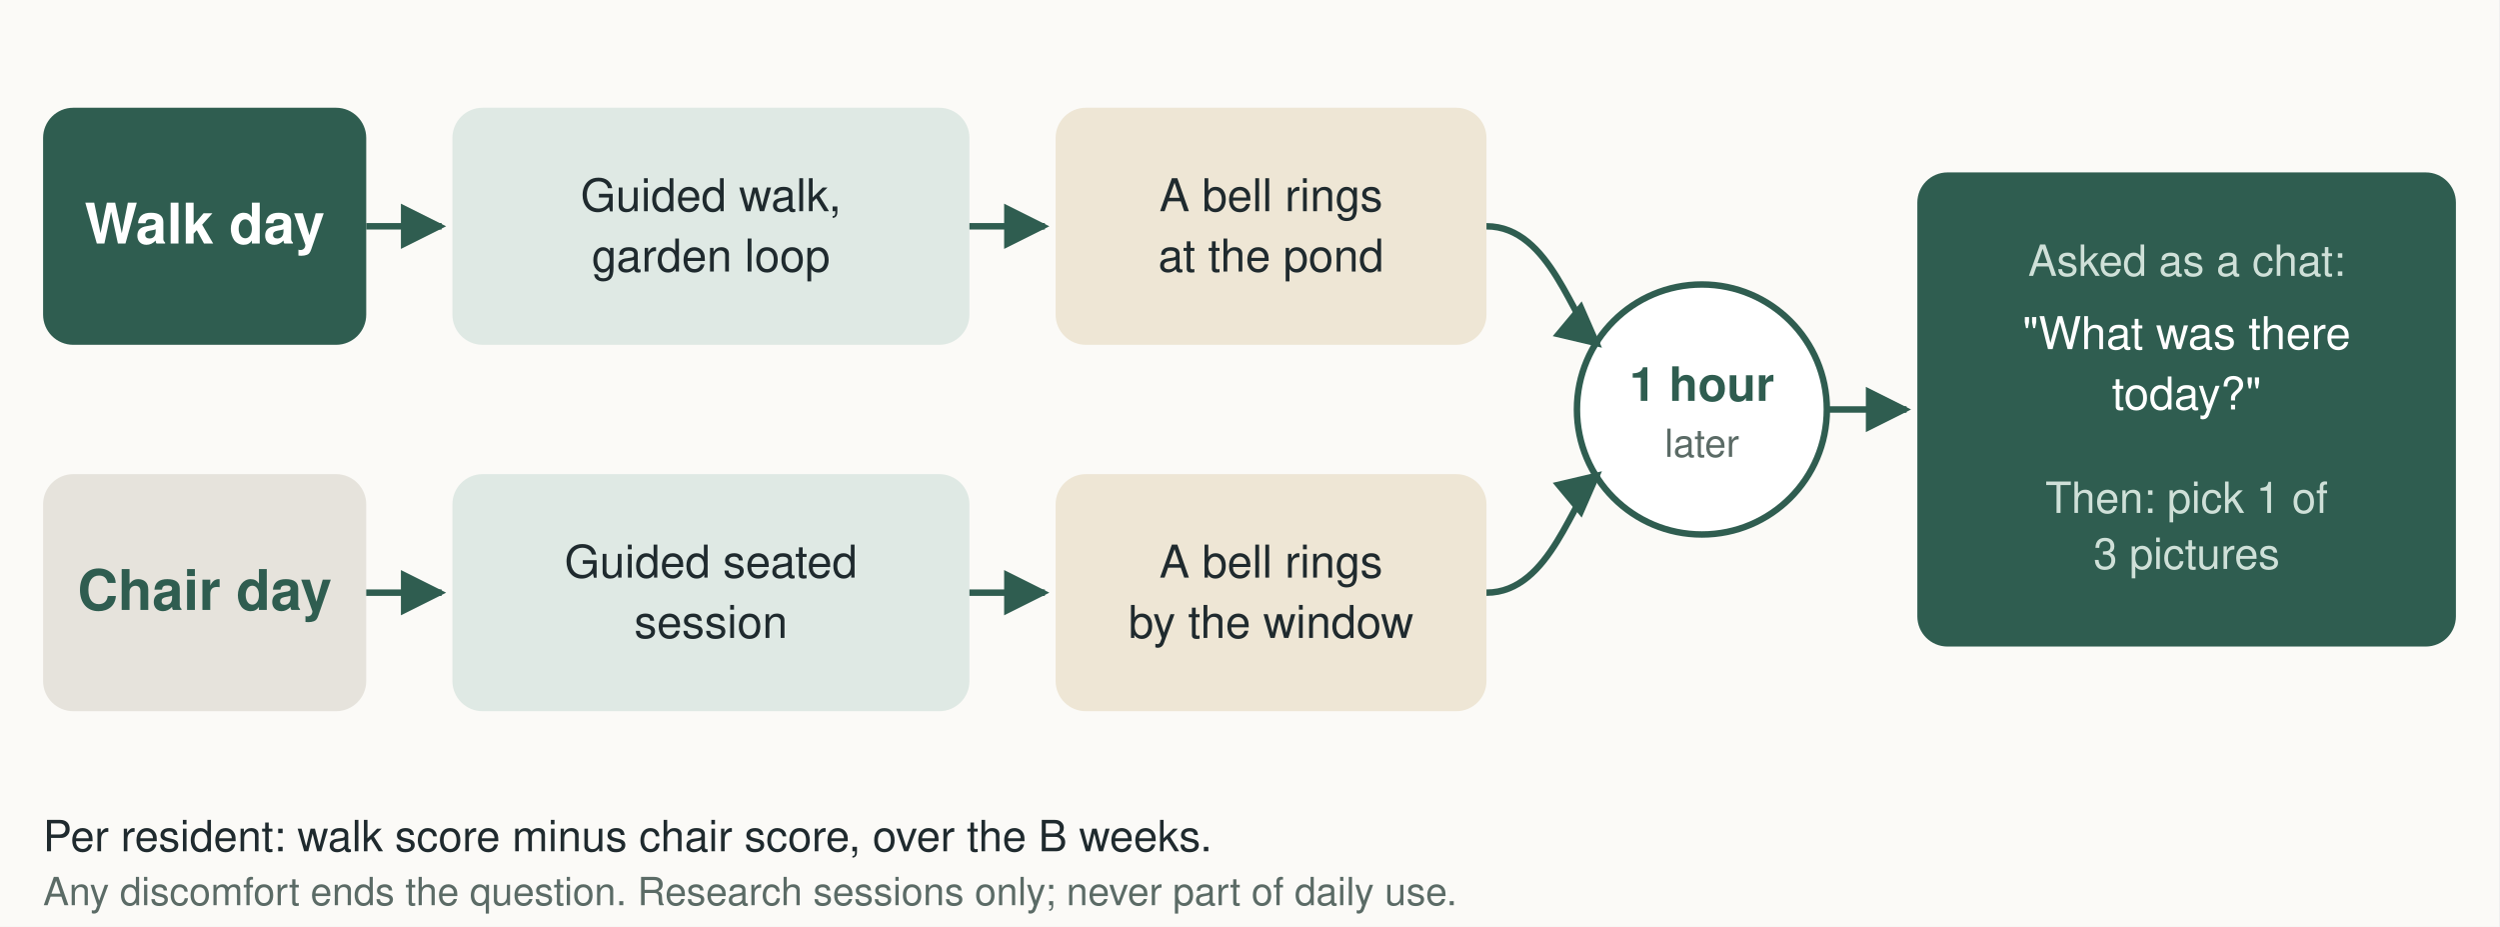
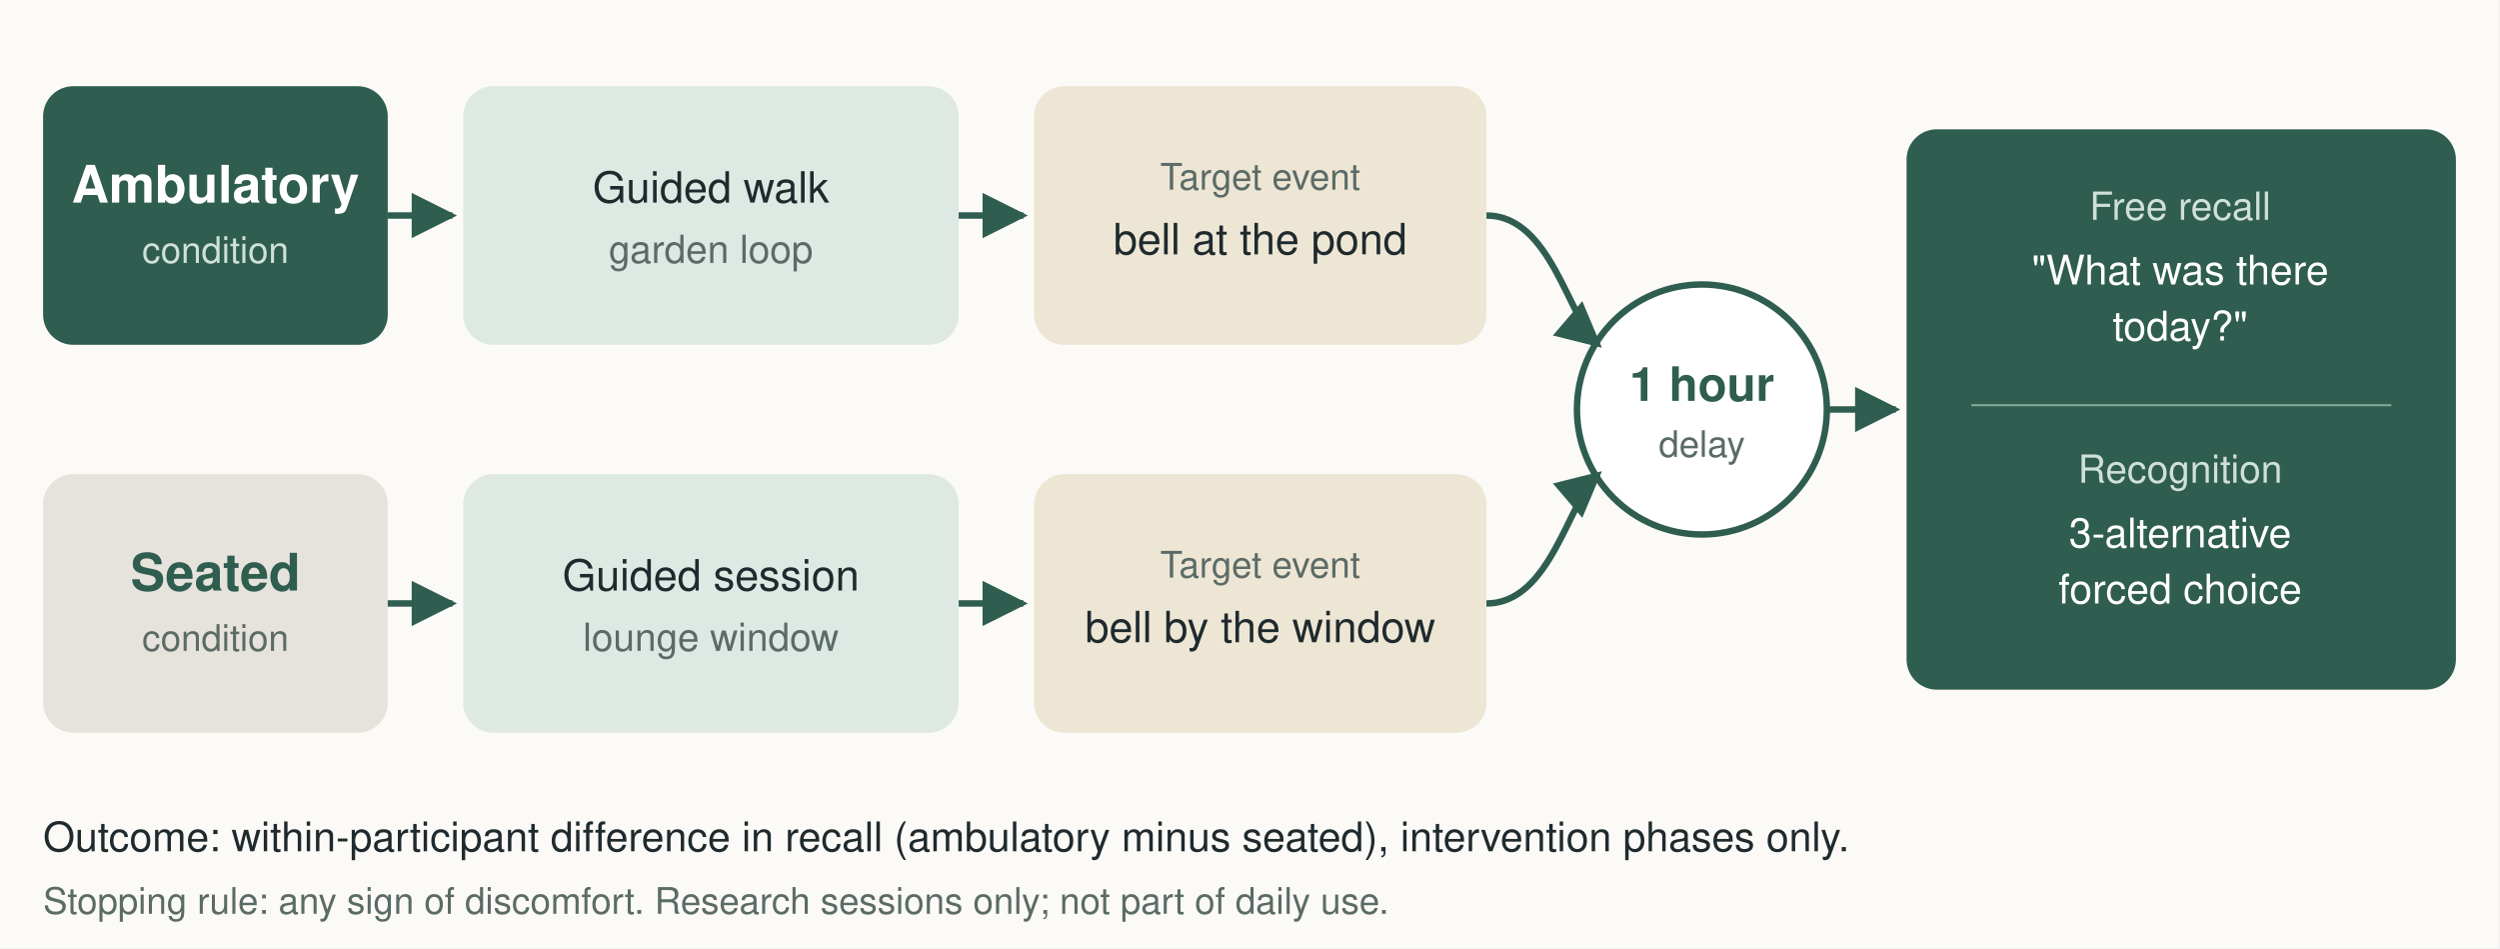
- <svg xmlns="http://www.w3.org/2000/svg" viewBox="0 0 1160 430" font-family="Segoe UI, Helvetica, Arial, sans-serif">
+ <svg xmlns="http://www.w3.org/2000/svg" viewBox="0 0 1160 440" font-family="Segoe UI, Helvetica, Arial, sans-serif">
  <defs>
    <marker id="tip" viewBox="0 0 10 10" refX="9" refY="5" markerWidth="7" markerHeight="7" orient="auto">
      <path d="M0,0 L10,5 L0,10 z" fill="#2f5d50" />
    </marker>
  </defs>
-   <rect width="1160" height="430" fill="#fbfaf7" />
-   <rect x="20" y="50" width="150" height="110" rx="14" fill="#2f5d50" />
-   <text x="95" y="113" font-size="26" font-weight="600" fill="#ffffff" text-anchor="middle">Walk day</text>
-   <rect x="20" y="220" width="150" height="110" rx="14" fill="#e6e3dc" />
-   <text x="95" y="283" font-size="26" font-weight="600" fill="#2f5d50" text-anchor="middle">Chair day</text>
-   <rect x="210" y="50" width="240" height="110" rx="14" fill="#dfe9e4" />
-   <text x="330" y="98" font-size="21" fill="#1f2a2e" text-anchor="middle">Guided walk,</text>
-   <text x="330" y="126" font-size="21" fill="#1f2a2e" text-anchor="middle">garden loop</text>
-   <rect x="490" y="50" width="200" height="110" rx="14" fill="#eee6d5" />
-   <text x="590" y="98" font-size="21" fill="#1f2a2e" text-anchor="middle">A bell rings</text>
-   <text x="590" y="126" font-size="21" fill="#1f2a2e" text-anchor="middle">at the pond</text>
-   <rect x="210" y="220" width="240" height="110" rx="14" fill="#dfe9e4" />
-   <text x="330" y="268" font-size="21" fill="#1f2a2e" text-anchor="middle">Guided seated</text>
-   <text x="330" y="296" font-size="21" fill="#1f2a2e" text-anchor="middle">session</text>
-   <rect x="490" y="220" width="200" height="110" rx="14" fill="#eee6d5" />
-   <text x="590" y="268" font-size="21" fill="#1f2a2e" text-anchor="middle">A bell rings</text>
-   <text x="590" y="296" font-size="21" fill="#1f2a2e" text-anchor="middle">by the window</text>
+   <rect width="1160" height="440" fill="#fbfaf7" />
+   <rect x="20" y="40" width="160" height="120" rx="14" fill="#2f5d50" />
+   <text x="100" y="94" font-size="24" font-weight="600" fill="#ffffff" text-anchor="middle">Ambulatory</text>
+   <text x="100" y="122" font-size="17" fill="#cfe0d8" text-anchor="middle">condition</text>
+   <rect x="20" y="220" width="160" height="120" rx="14" fill="#e6e3dc" />
+   <text x="100" y="274" font-size="24" font-weight="600" fill="#2f5d50" text-anchor="middle">Seated</text>
+   <text x="100" y="302" font-size="17" fill="#5b6b66" text-anchor="middle">condition</text>
+   <rect x="215" y="40" width="230" height="120" rx="14" fill="#dfe9e4" />
+   <text x="330" y="94" font-size="20" fill="#1f2a2e" text-anchor="middle">Guided walk</text>
+   <text x="330" y="122" font-size="18" fill="#5b6b66" text-anchor="middle">garden loop</text>
+   <rect x="215" y="220" width="230" height="120" rx="14" fill="#dfe9e4" />
+   <text x="330" y="274" font-size="20" fill="#1f2a2e" text-anchor="middle">Guided session</text>
+   <text x="330" y="302" font-size="18" fill="#5b6b66" text-anchor="middle">lounge window</text>
+   <rect x="480" y="40" width="210" height="120" rx="14" fill="#eee6d5" />
+   <text x="585" y="88" font-size="17" fill="#5b6b66" text-anchor="middle">Target event</text>
+   <text x="585" y="118" font-size="20" fill="#1f2a2e" text-anchor="middle">bell at the pond</text>
+   <rect x="480" y="220" width="210" height="120" rx="14" fill="#eee6d5" />
+   <text x="585" y="268" font-size="17" fill="#5b6b66" text-anchor="middle">Target event</text>
+   <text x="585" y="298" font-size="20" fill="#1f2a2e" text-anchor="middle">bell by the window</text>
  <circle cx="790" cy="190" r="58" fill="#ffffff" stroke="#2f5d50" stroke-width="3" />
  <text x="790" y="186" font-size="22" font-weight="600" fill="#2f5d50" text-anchor="middle">1 hour</text>
-   <text x="790" y="212" font-size="18" fill="#5b6b66" text-anchor="middle">later</text>
-   <rect x="890" y="80" width="250" height="220" rx="14" fill="#2f5d50" />
-   <text x="1015" y="128" font-size="20" fill="#cfe0d8" text-anchor="middle">Asked as a chat:</text>
-   <text x="1015" y="162" font-size="21" fill="#ffffff" text-anchor="middle">"What was there</text>
-   <text x="1015" y="190" font-size="21" fill="#ffffff" text-anchor="middle">today?"</text>
-   <text x="1015" y="238" font-size="20" fill="#cfe0d8" text-anchor="middle">Then: pick 1 of</text>
-   <text x="1015" y="264" font-size="20" fill="#cfe0d8" text-anchor="middle">3 pictures</text>
+   <text x="790" y="212" font-size="17" fill="#5b6b66" text-anchor="middle">delay</text>
+   <rect x="885" y="60" width="255" height="260" rx="14" fill="#2f5d50" />
+   <text x="1012" y="102" font-size="18" fill="#cfe0d8" text-anchor="middle">Free recall</text>
+   <text x="1012" y="132" font-size="19" fill="#ffffff" text-anchor="middle">"What was there</text>
+   <text x="1012" y="158" font-size="19" fill="#ffffff" text-anchor="middle">today?"</text>
+   <line x1="915" y1="188" x2="1110" y2="188" stroke="#7fa596" stroke-width="1" />
+   <text x="1012" y="224" font-size="18" fill="#cfe0d8" text-anchor="middle">Recognition</text>
+   <text x="1012" y="254" font-size="19" fill="#ffffff" text-anchor="middle">3-alternative</text>
+   <text x="1012" y="280" font-size="19" fill="#ffffff" text-anchor="middle">forced choice</text>
  <g stroke="#2f5d50" stroke-width="3" fill="none" marker-end="url(#tip)">
-     <line x1="170" y1="105" x2="205" y2="105" />
-     <line x1="450" y1="105" x2="485" y2="105" />
-     <line x1="170" y1="275" x2="205" y2="275" />
-     <line x1="450" y1="275" x2="485" y2="275" />
-     <path d="M690,105 C720,105 730,150 742,160" />
-     <path d="M690,275 C720,275 730,230 742,220" />
-     <line x1="848" y1="190" x2="885" y2="190" />
+     <line x1="180" y1="100" x2="210" y2="100" />
+     <line x1="445" y1="100" x2="475" y2="100" />
+     <line x1="180" y1="280" x2="210" y2="280" />
+     <line x1="445" y1="280" x2="475" y2="280" />
+     <path d="M690,100 C720,100 728,148 742,160" />
+     <path d="M690,280 C720,280 728,232 742,220" />
+     <line x1="848" y1="190" x2="880" y2="190" />
  </g>
-   <text x="20" y="395" font-size="20" fill="#1f2a2e">Per resident: walk score minus chair score, over the B weeks.</text>
-   <text x="20" y="420" font-size="18" fill="#5b6b66">Any discomfort ends the question. Research sessions only; never part of daily use.</text>
+   <text x="20" y="395" font-size="19" fill="#1f2a2e">Outcome: within-participant difference in recall (ambulatory minus seated), intervention phases only.</text>
+   <text x="20" y="424" font-size="17" fill="#5b6b66">Stopping rule: any sign of discomfort. Research sessions only; not part of daily use.</text>
</svg>
